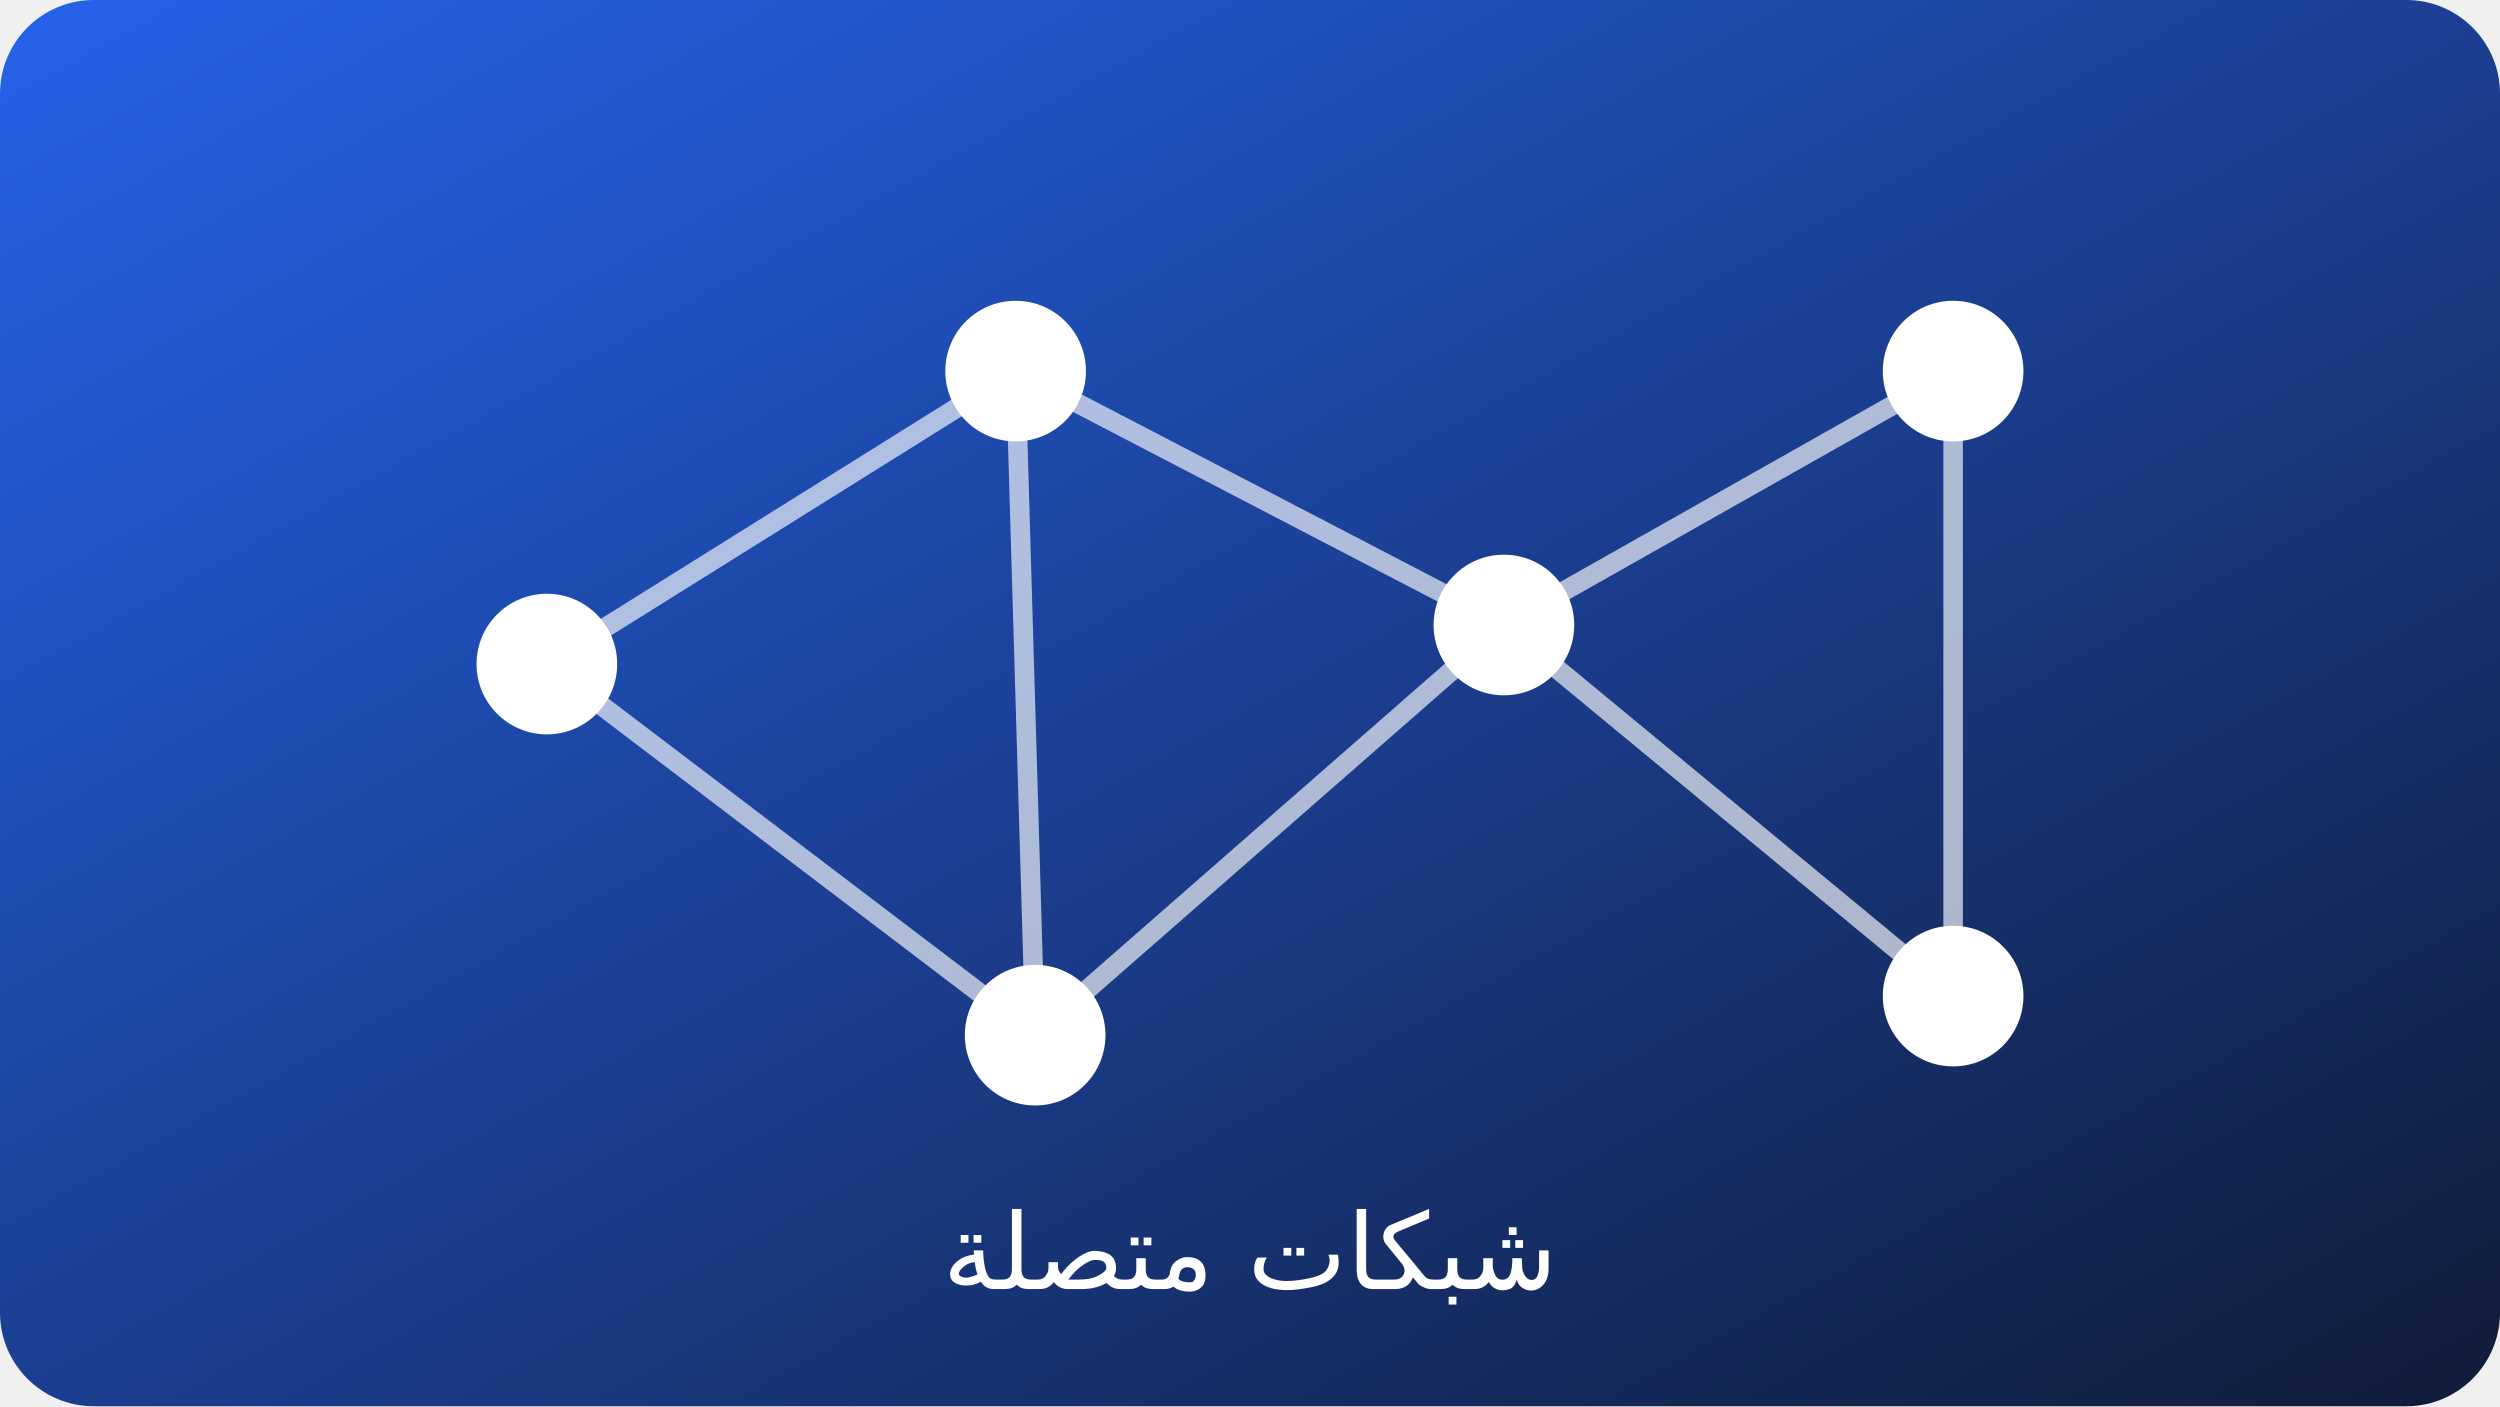
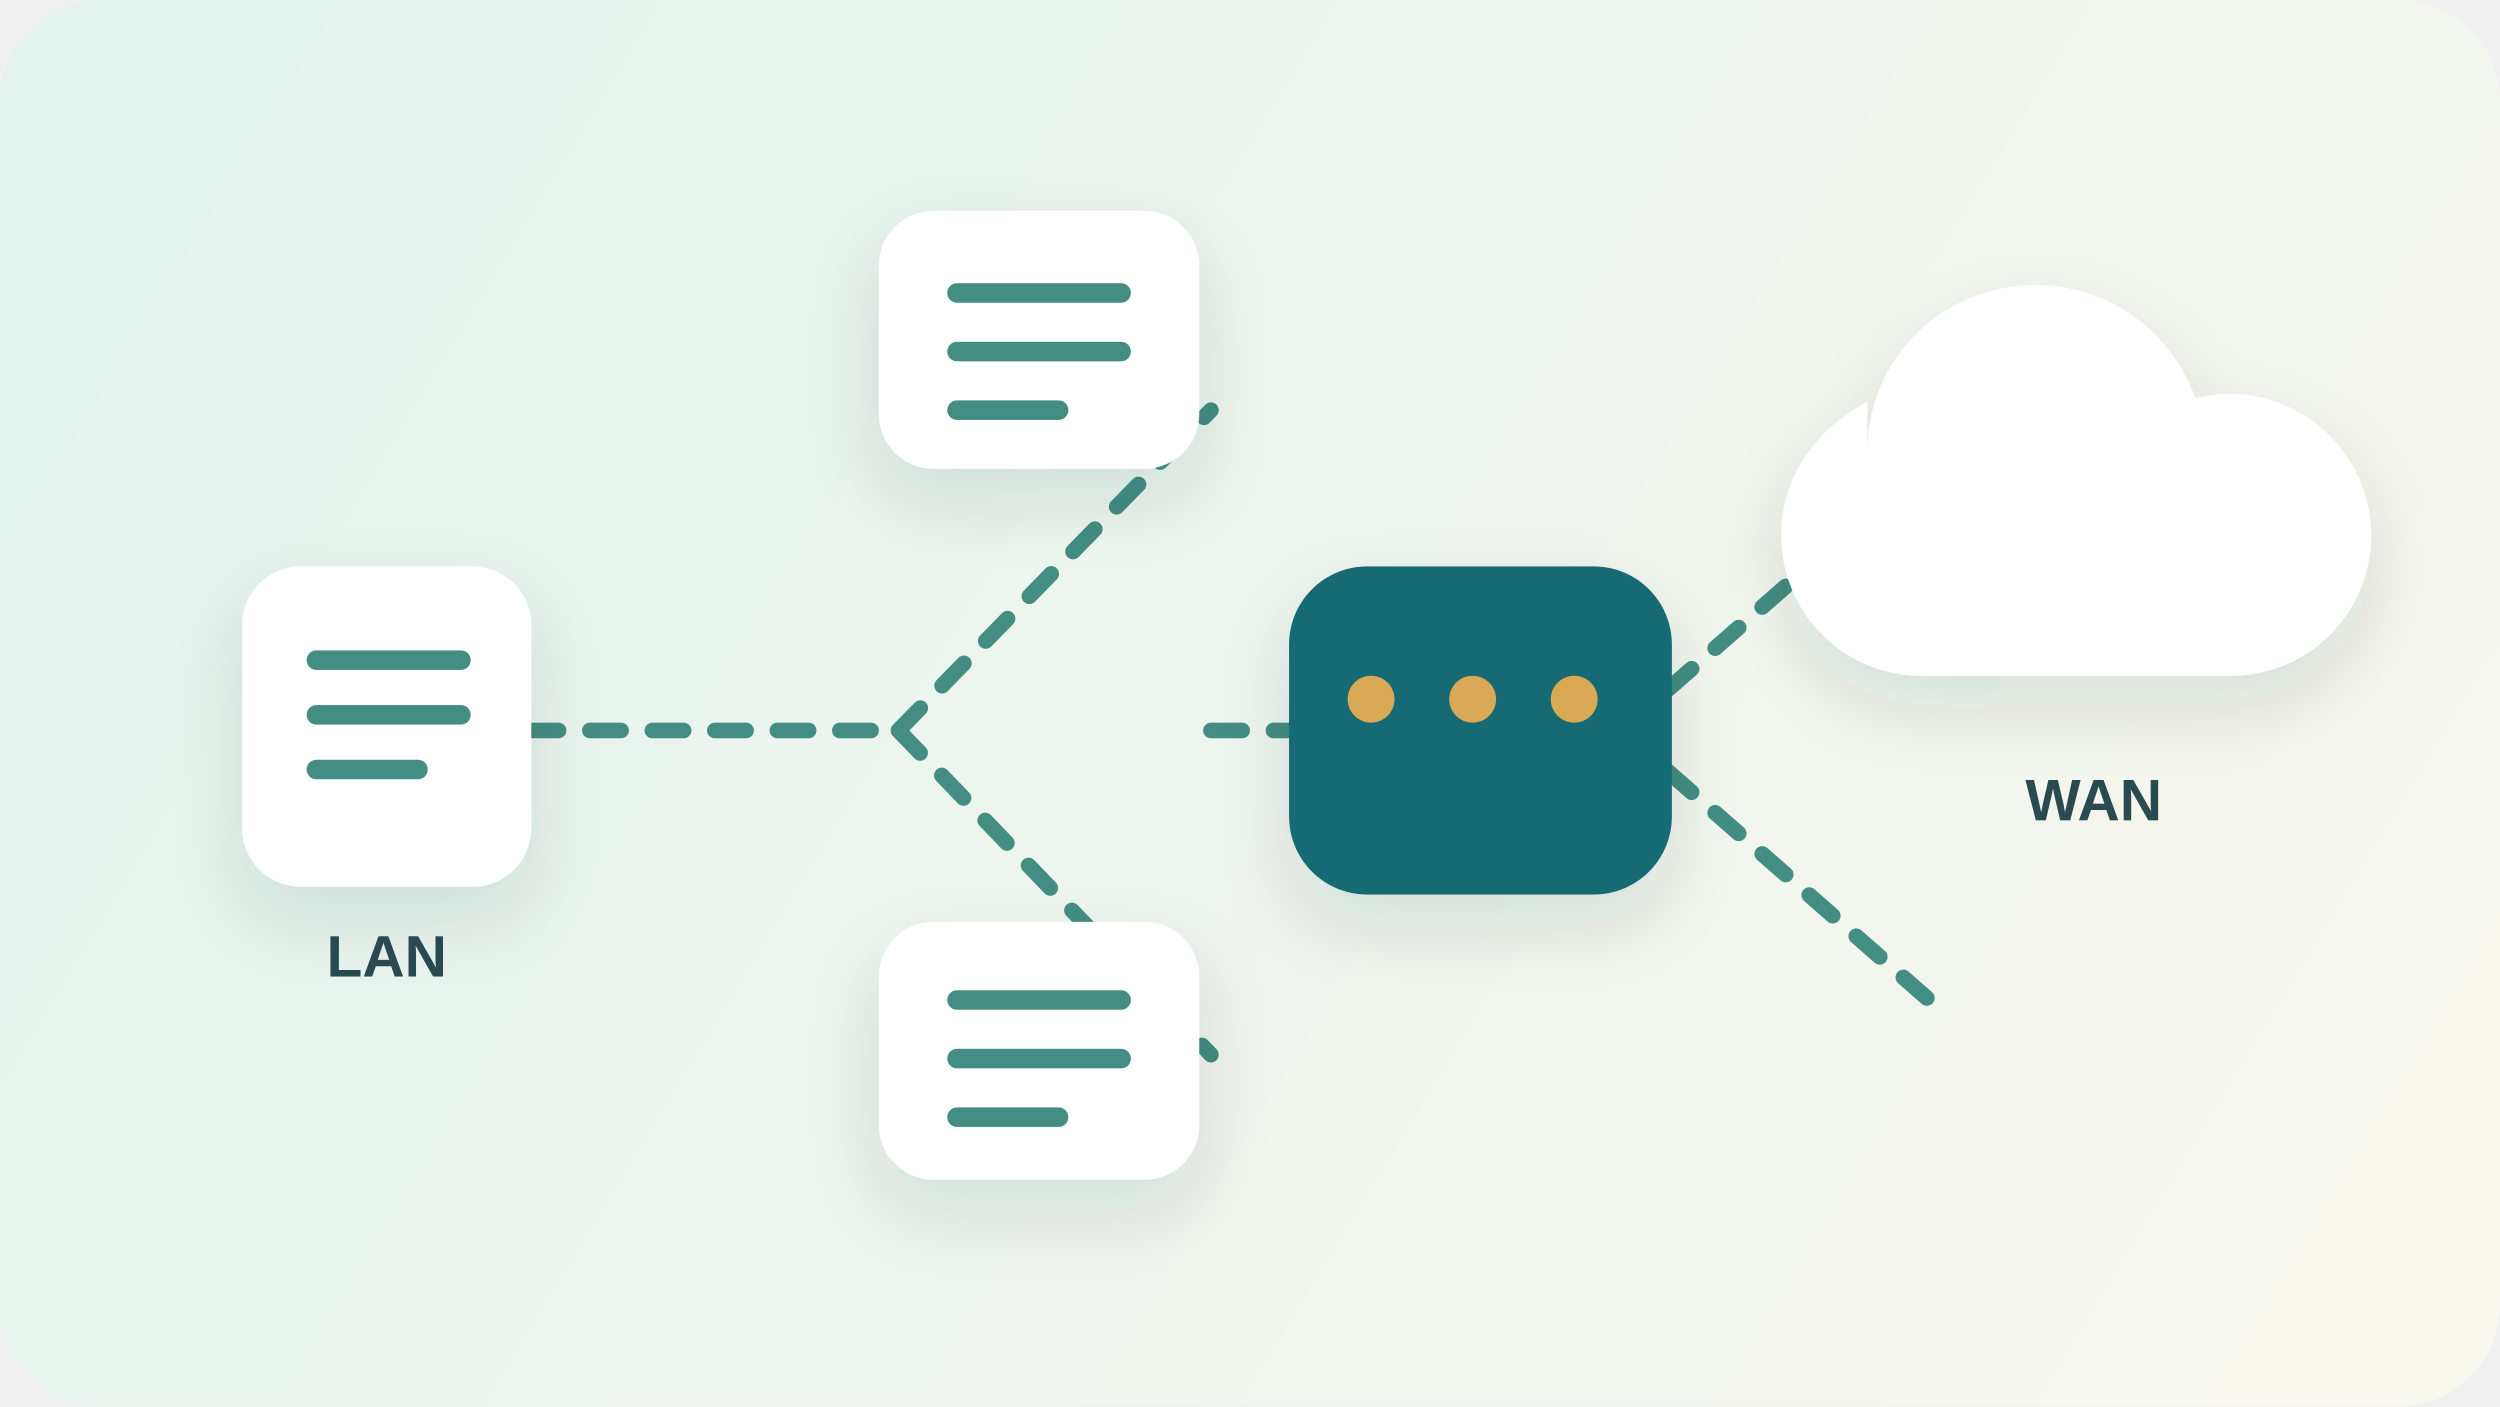
- <svg xmlns="http://www.w3.org/2000/svg" viewBox="0 0 640 360">
+ <svg xmlns="http://www.w3.org/2000/svg" viewBox="0 0 640 360" fill="none" role="img" aria-labelledby="t">
  <defs>
-     <linearGradient id="g" x2="1" y2="1">
-       <stop stop-color="#2563eb" />
-       <stop offset="1" stop-color="#101b38" />
+     <linearGradient id="bg" x1="54" y1="22" x2="590" y2="348" gradientUnits="userSpaceOnUse">
+       <stop stop-color="#e5f3ee" />
+       <stop offset="1" stop-color="#f7f7ee" />
    </linearGradient>
+     <filter id="s" x="-20%" y="-25%" width="140%" height="160%">
+       <feDropShadow dx="0" dy="8" stdDeviation="9" flood-color="#173b42" flood-opacity=".12" />
+     </filter>
  </defs>
-   <rect width="640" height="360" rx="24" fill="url(#g)" />
-   <g fill="none" stroke="#ffffff" stroke-width="5" opacity=".65">
-     <path d="M140 170L260 95 385 160 500 95M140 170L265 265 385 160 500 255M260 95L265 265M500 95L500 255" />
+   <rect width="640" height="360" rx="26" fill="url(#bg)" />
+   <path d="M135 187h95m0 0 80-82m-80 82 80 83m0-83h105m0 0 80-70m-80 70 80 70" stroke="#438d83" stroke-width="4" stroke-linecap="round" stroke-dasharray="8 8" />
+   <g filter="url(#s)">
+     <rect x="62" y="145" width="74" height="82" rx="15" fill="#fff" />
+     <rect x="225" y="54" width="82" height="66" rx="14" fill="#fff" />
+     <rect x="225" y="236" width="82" height="66" rx="14" fill="#fff" />
+     <rect x="330" y="145" width="98" height="84" rx="20" fill="#176a73" />
+     <path d="M478 116c0-24 19-43 43-43 19 0 35 12 41 29 23-6 45 12 45 35 0 20-16 36-36 36h-79c-20 0-36-16-36-36 0-10 4-19 11-26 3-3 7-6 11-8Z" fill="#fff" />
  </g>
-   <g fill="#fff">
-     <circle cx="140" cy="170" r="18" />
-     <circle cx="260" cy="95" r="18" />
-     <circle cx="385" cy="160" r="18" />
-     <circle cx="500" cy="95" r="18" />
-     <circle cx="265" cy="265" r="18" />
-     <circle cx="500" cy="255" r="18" />
+   <g stroke="#438d83" stroke-width="5" stroke-linecap="round">
+     <path d="M81 169h37m-37 14h37m-37 14h26M245 75h42m-42 15h42m-42 15h26M245 256h42m-42 15h42m-42 15h26" />
  </g>
-   <text x="320" y="330" font-family="Arial" font-size="27" fill="white" text-anchor="middle">شبكات متصلة</text>
+   <g fill="#d9a956">
+     <circle cx="351" cy="179" r="6" />
+     <circle cx="377" cy="179" r="6" />
+     <circle cx="403" cy="179" r="6" />
+   </g>
+   <text x="99" y="250" text-anchor="middle" font-family="Arial,sans-serif" font-size="15" font-weight="700" fill="#294b50">LAN</text>
+   <text x="536" y="210" text-anchor="middle" font-family="Arial,sans-serif" font-size="15" font-weight="700" fill="#294b50">WAN</text>
</svg>
